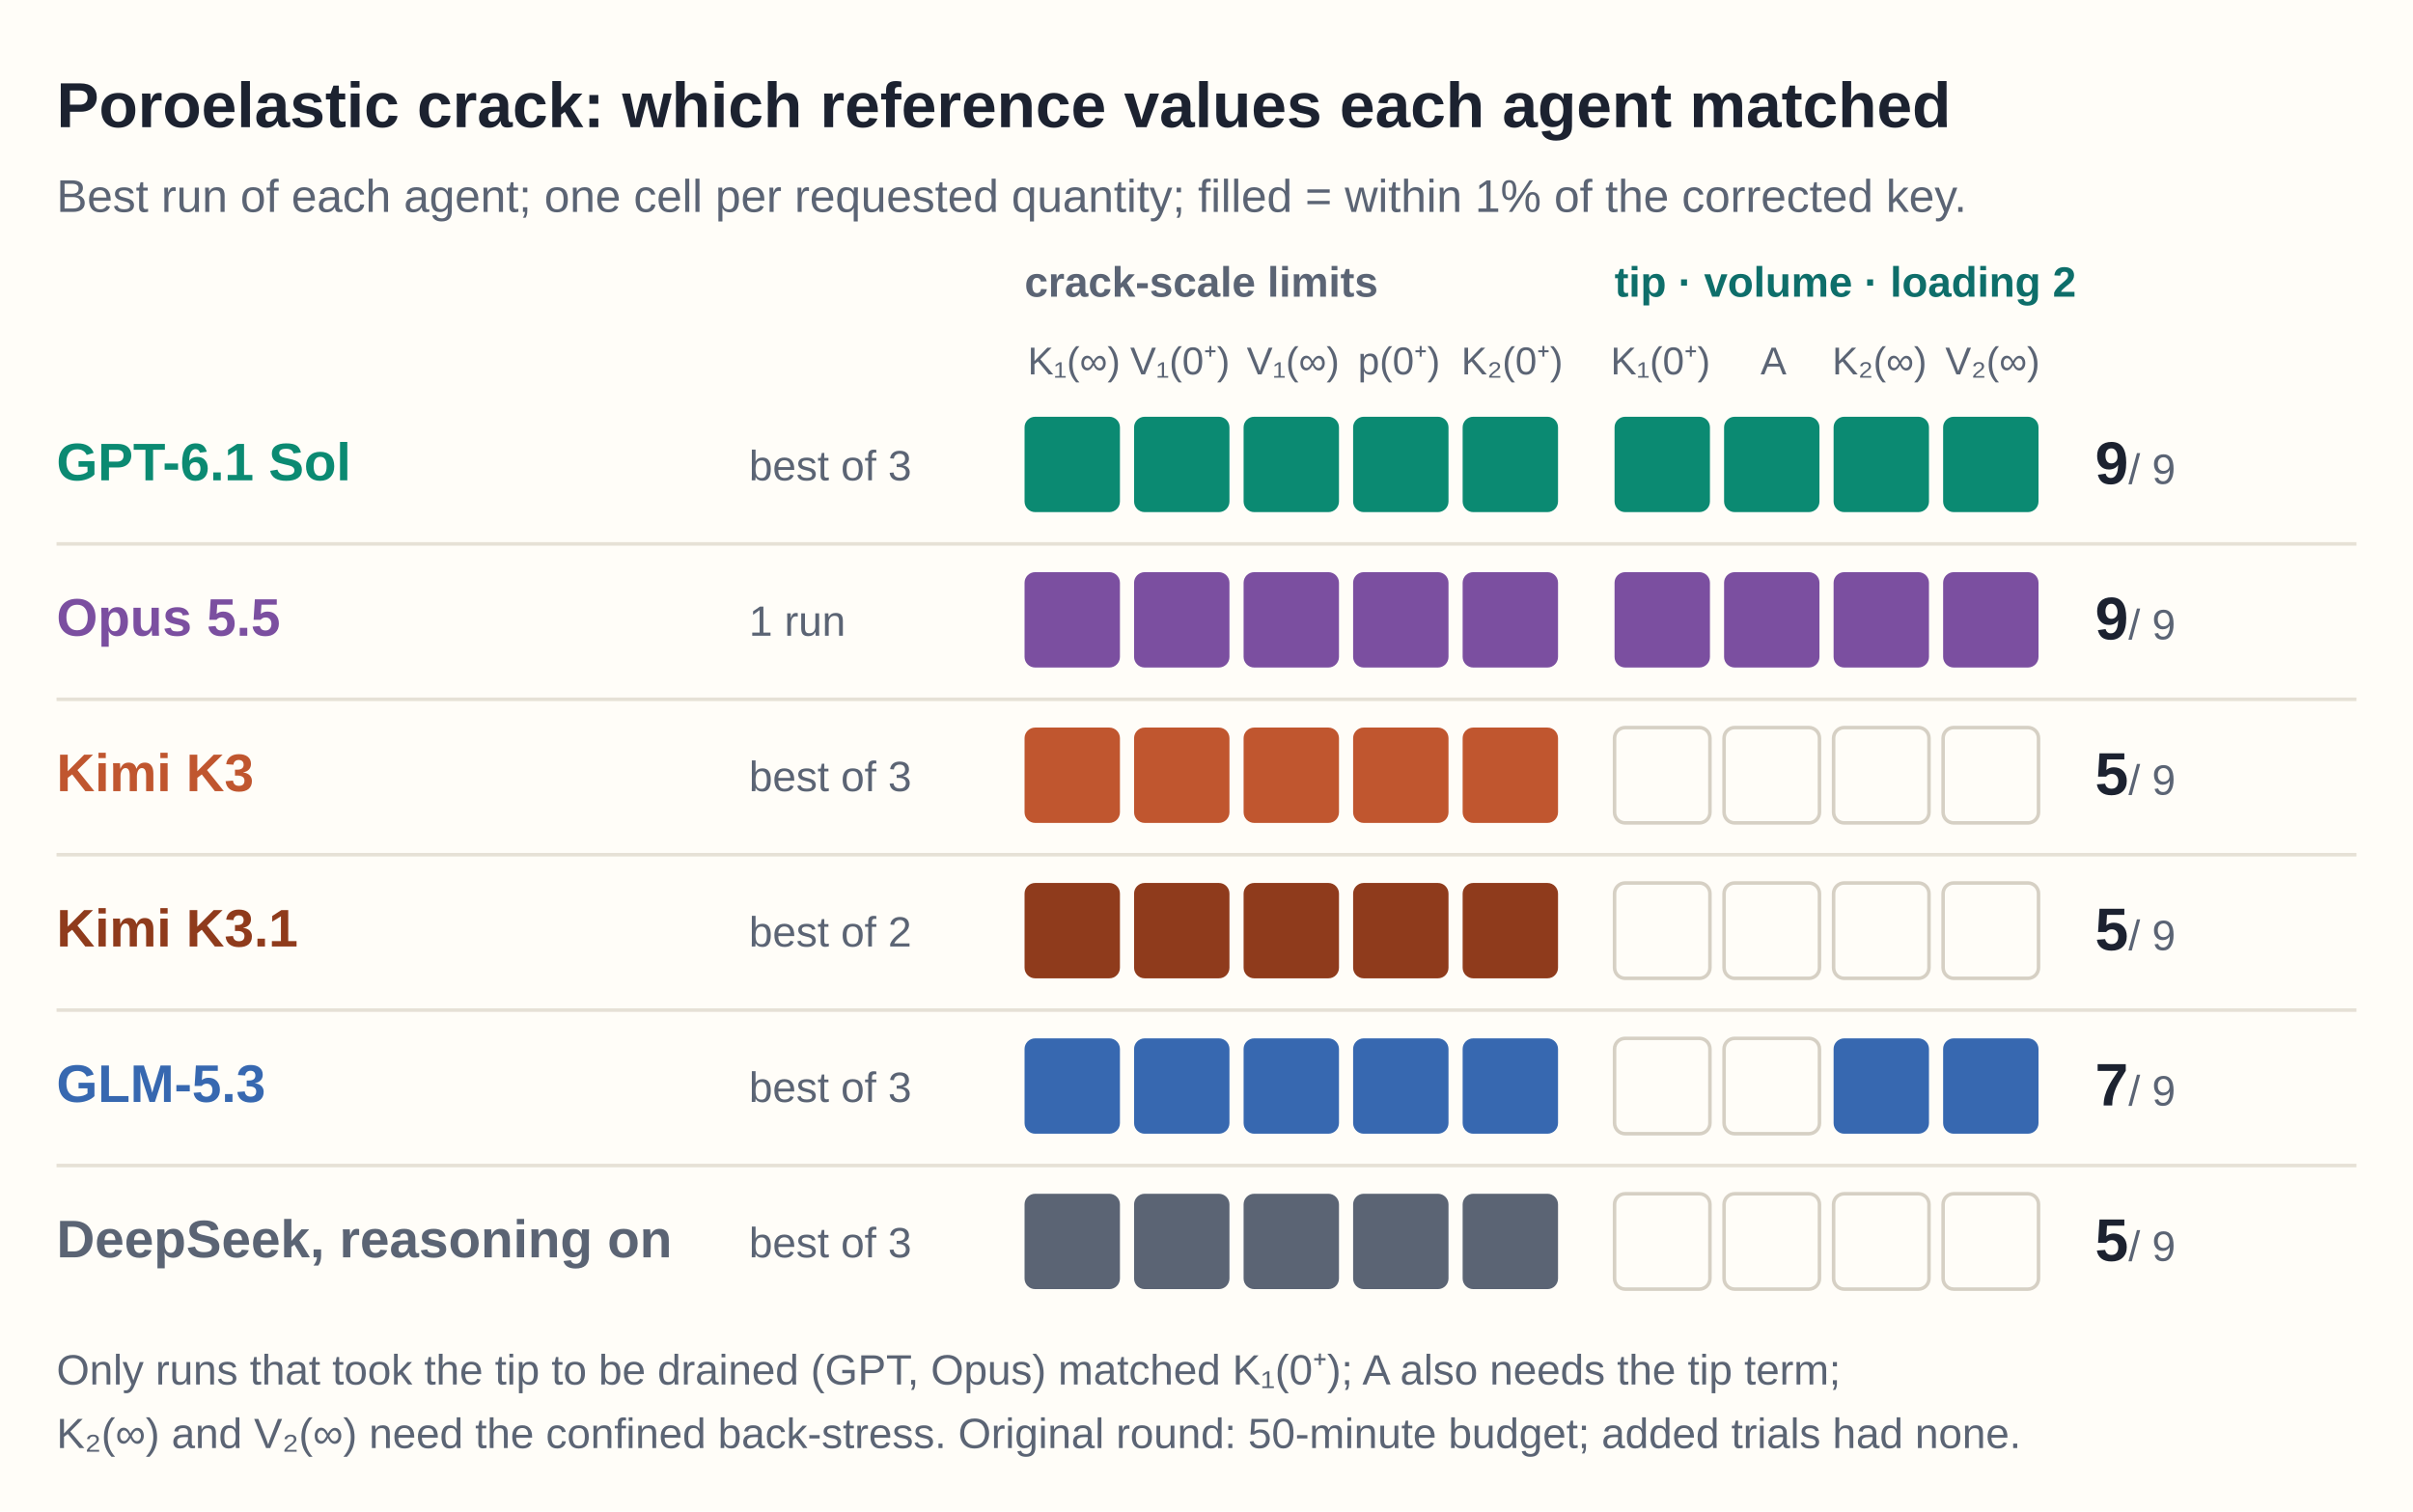
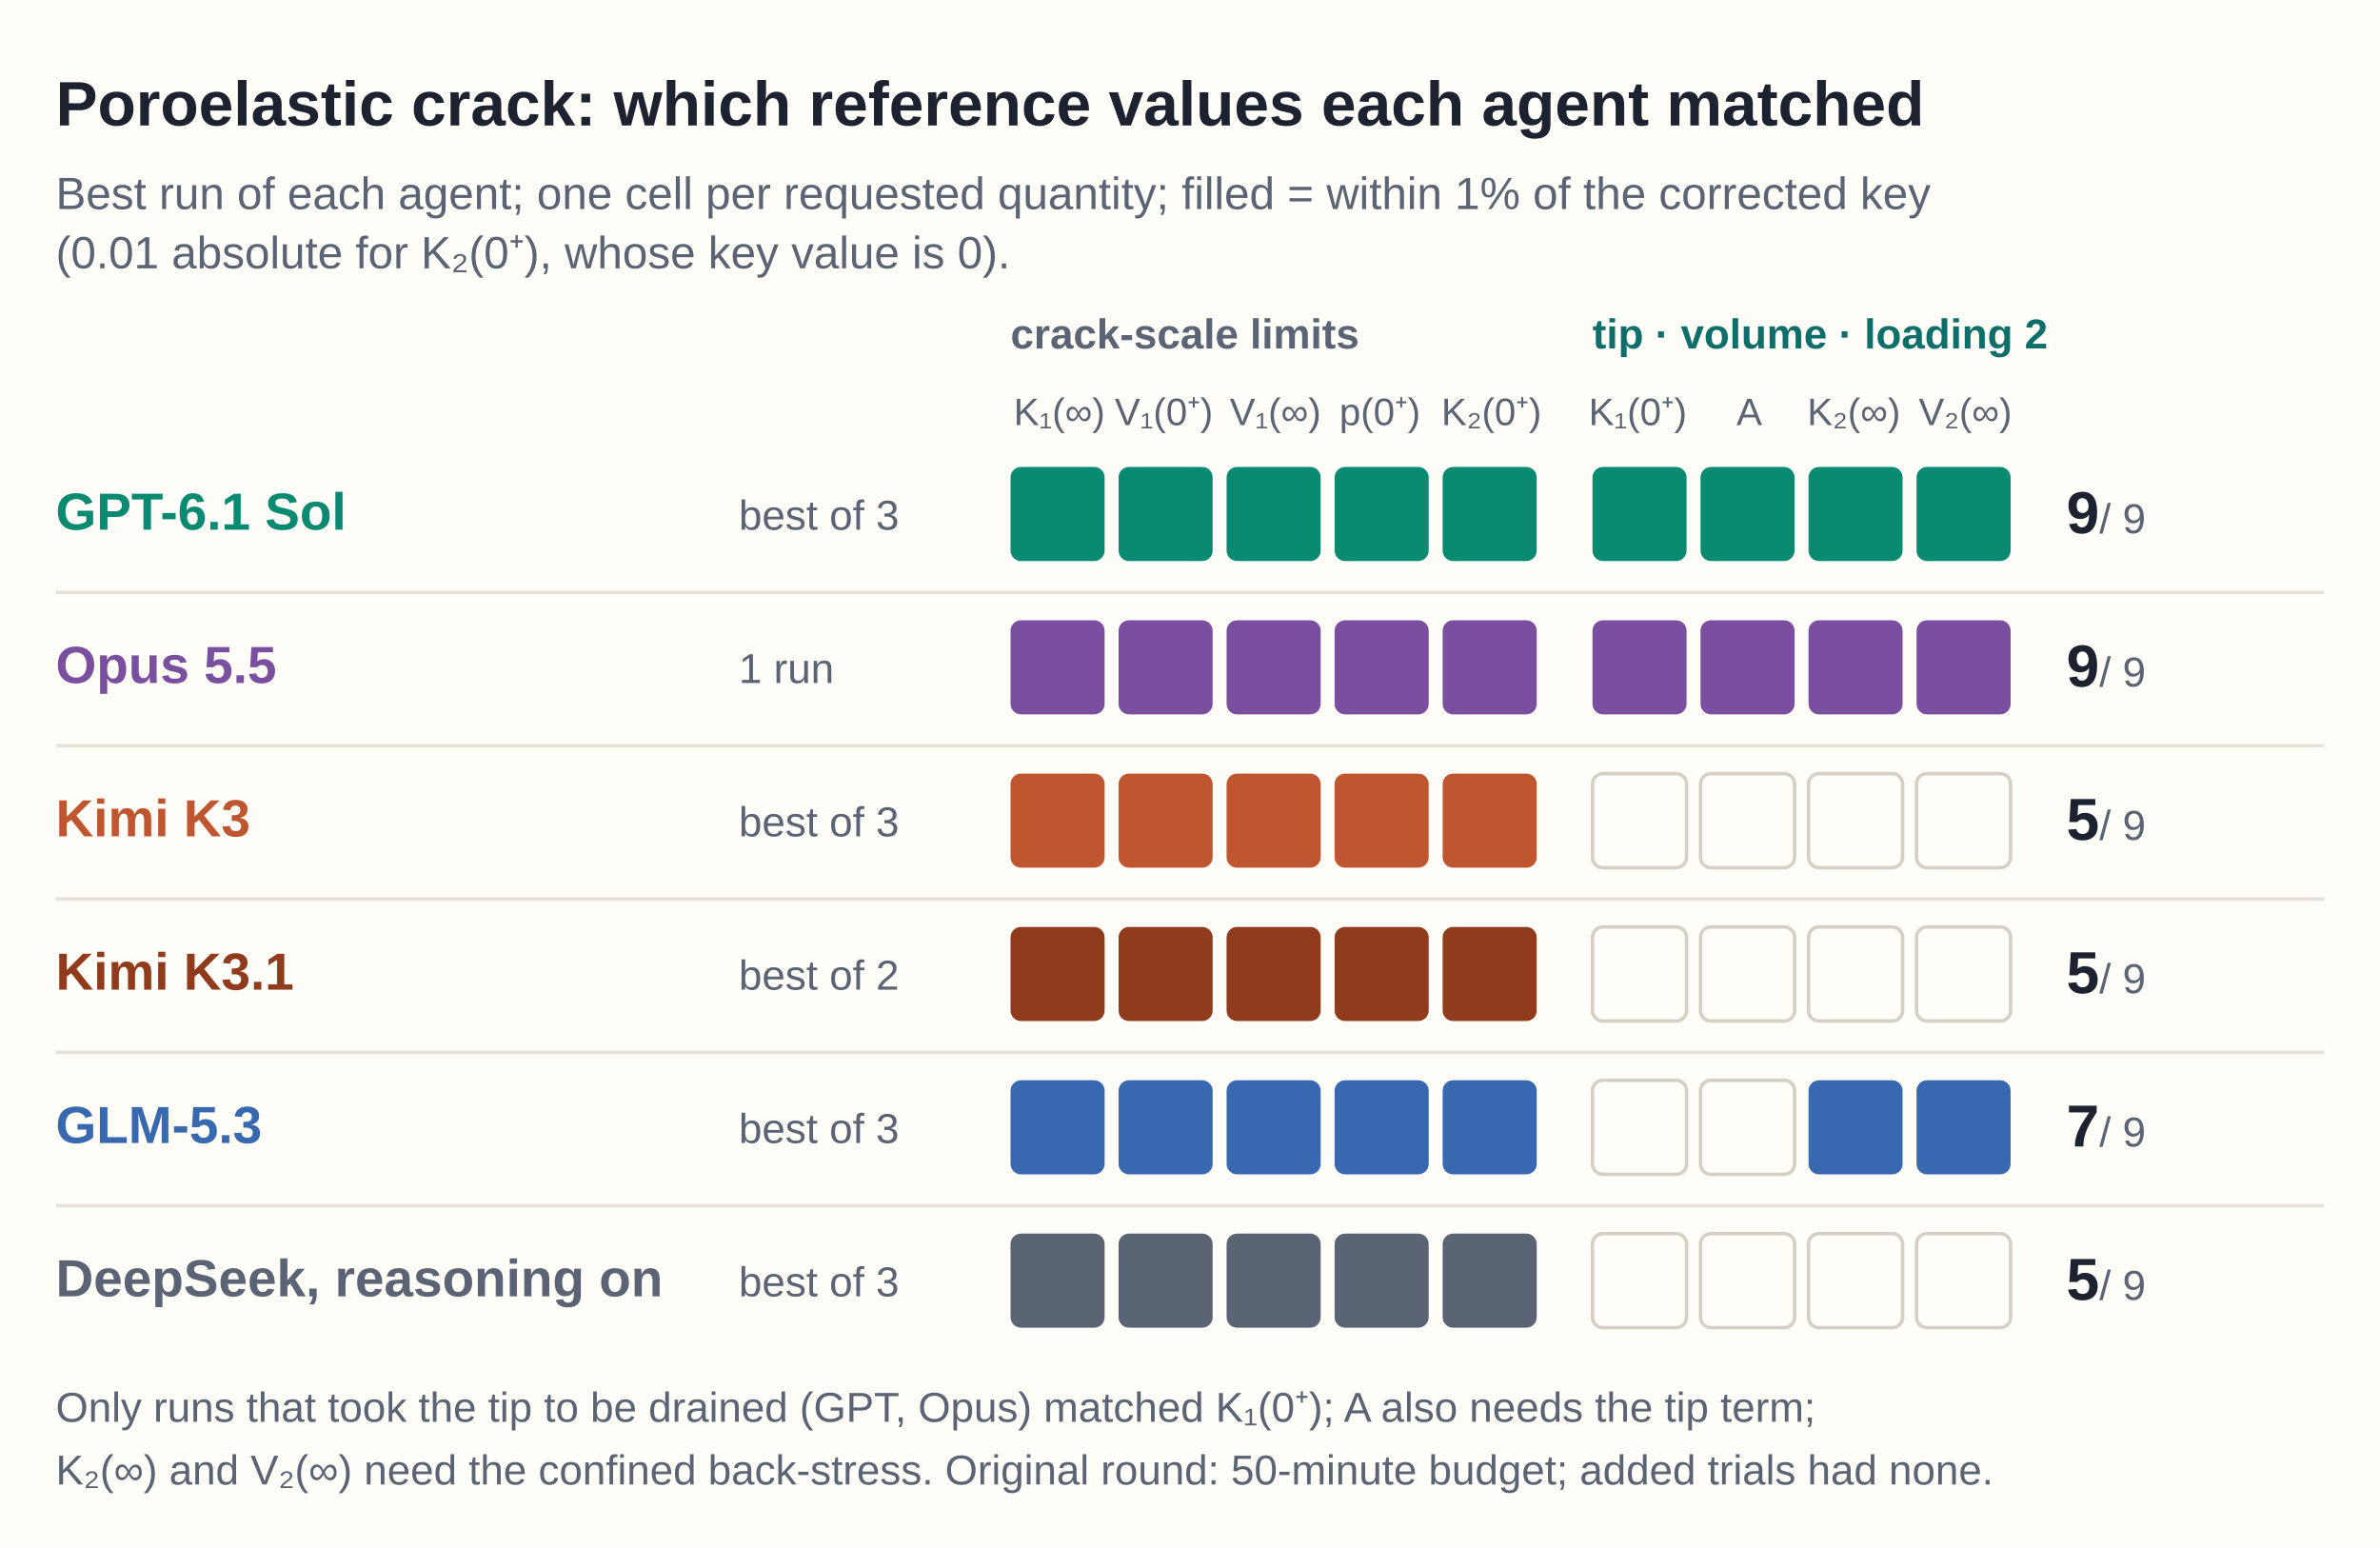
- <svg xmlns="http://www.w3.org/2000/svg" viewBox="0 0 683 428" width="683" height="428" role="img" aria-label="Poroelastic crack: which of nine reference values the best run of each agent matched. GPT-6.1 Sol 9; Opus 5.5 9; Kimi K3 5; Kimi K3.1 5; GLM-5.3 7; DeepSeek reasoning on 5." style="font-family:'IBM Plex Sans','Helvetica Neue',Arial,sans-serif">
-   <rect width="683" height="428" fill="#fffdf8" />
+ <svg xmlns="http://www.w3.org/2000/svg" viewBox="0 0 683 444" width="683" height="444" role="img" aria-label="Poroelastic crack: which of nine reference values the best run of each agent matched. GPT-6.1 Sol 9; Opus 5.5 9; Kimi K3 5; Kimi K3.1 5; GLM-5.3 7; DeepSeek reasoning on 5." style="font-family:'IBM Plex Sans','Helvetica Neue',Arial,sans-serif">
+   <rect width="683" height="444" fill="#fffdf8" />
  <g transform="translate(16 14)">
    <text x="0" y="22" font-size="18" font-weight="600" fill="#1c2230">Poroelastic crack: which reference values each agent matched</text>
-     <text x="0" y="46" font-size="13" fill="#5b6474">Best run of each agent; one cell per requested quantity; filled = within 1% of the corrected key.</text>
-     <text x="274" y="70" font-size="12" font-weight="600" fill="#5b6474">crack-scale limits</text>
-     <text x="441" y="70" font-size="12" font-weight="600" fill="#0e6e6a">tip · volume · loading 2</text>
-     <text x="288" y="92" font-size="11" fill="#5b6474" text-anchor="middle">K₁(∞)</text>
-     <text x="318" y="92" font-size="11" fill="#5b6474" text-anchor="middle">V₁(0⁺)</text>
-     <text x="350" y="92" font-size="11" fill="#5b6474" text-anchor="middle">V₁(∞)</text>
-     <text x="380" y="92" font-size="11" fill="#5b6474" text-anchor="middle">p(0⁺)</text>
-     <text x="412" y="92" font-size="11" fill="#5b6474" text-anchor="middle">K₂(0⁺)</text>
-     <text x="454" y="92" font-size="11" fill="#5b6474" text-anchor="middle">K₁(0⁺)</text>
-     <text x="486" y="92" font-size="11" fill="#5b6474" text-anchor="middle">A</text>
-     <text x="516" y="92" font-size="11" fill="#5b6474" text-anchor="middle">K₂(∞)</text>
-     <text x="548" y="92" font-size="11" fill="#5b6474" text-anchor="middle">V₂(∞)</text>
-     <text x="0" y="122" font-size="15" font-weight="600" fill="#0b8a72">GPT-6.1 Sol</text>
-     <text x="196" y="122" font-size="12" fill="#5b6474">best of 3</text>
-     <rect x="274" y="104" width="27" height="27" rx="3" fill="#0b8a72" />
-     <rect x="305" y="104" width="27" height="27" rx="3" fill="#0b8a72" />
-     <rect x="336" y="104" width="27" height="27" rx="3" fill="#0b8a72" />
-     <rect x="367" y="104" width="27" height="27" rx="3" fill="#0b8a72" />
-     <rect x="398" y="104" width="27" height="27" rx="3" fill="#0b8a72" />
-     <rect x="441" y="104" width="27" height="27" rx="3" fill="#0b8a72" />
-     <rect x="472" y="104" width="27" height="27" rx="3" fill="#0b8a72" />
-     <rect x="503" y="104" width="27" height="27" rx="3" fill="#0b8a72" />
-     <rect x="534" y="104" width="27" height="27" rx="3" fill="#0b8a72" />
-     <text x="577" y="123" font-size="17" font-weight="600" fill="#1c2230">9<tspan fill="#5b6474" font-weight="400" font-size="12"> / 9</tspan>
+     <text x="0" y="46" font-size="13" fill="#5b6474">Best run of each agent; one cell per requested quantity; filled = within 1% of the corrected key</text>
+     <text x="0" y="63" font-size="13" fill="#5b6474">(0.01 absolute for K₂(0⁺), whose key value is 0).</text>
+     <text x="274" y="86" font-size="12" font-weight="600" fill="#5b6474">crack-scale limits</text>
+     <text x="441" y="86" font-size="12" font-weight="600" fill="#0e6e6a">tip · volume · loading 2</text>
+     <text x="288" y="108" font-size="11" fill="#5b6474" text-anchor="middle">K₁(∞)</text>
+     <text x="318" y="108" font-size="11" fill="#5b6474" text-anchor="middle">V₁(0⁺)</text>
+     <text x="350" y="108" font-size="11" fill="#5b6474" text-anchor="middle">V₁(∞)</text>
+     <text x="380" y="108" font-size="11" fill="#5b6474" text-anchor="middle">p(0⁺)</text>
+     <text x="412" y="108" font-size="11" fill="#5b6474" text-anchor="middle">K₂(0⁺)</text>
+     <text x="454" y="108" font-size="11" fill="#5b6474" text-anchor="middle">K₁(0⁺)</text>
+     <text x="486" y="108" font-size="11" fill="#5b6474" text-anchor="middle">A</text>
+     <text x="516" y="108" font-size="11" fill="#5b6474" text-anchor="middle">K₂(∞)</text>
+     <text x="548" y="108" font-size="11" fill="#5b6474" text-anchor="middle">V₂(∞)</text>
+     <text x="0" y="138" font-size="15" font-weight="600" fill="#0b8a72">GPT-6.1 Sol</text>
+     <text x="196" y="138" font-size="12" fill="#5b6474">best of 3</text>
+     <rect x="274" y="120" width="27" height="27" rx="3" fill="#0b8a72" />
+     <rect x="305" y="120" width="27" height="27" rx="3" fill="#0b8a72" />
+     <rect x="336" y="120" width="27" height="27" rx="3" fill="#0b8a72" />
+     <rect x="367" y="120" width="27" height="27" rx="3" fill="#0b8a72" />
+     <rect x="398" y="120" width="27" height="27" rx="3" fill="#0b8a72" />
+     <rect x="441" y="120" width="27" height="27" rx="3" fill="#0b8a72" />
+     <rect x="472" y="120" width="27" height="27" rx="3" fill="#0b8a72" />
+     <rect x="503" y="120" width="27" height="27" rx="3" fill="#0b8a72" />
+     <rect x="534" y="120" width="27" height="27" rx="3" fill="#0b8a72" />
+     <text x="577" y="139" font-size="17" font-weight="600" fill="#1c2230">9<tspan fill="#5b6474" font-weight="400" font-size="12"> / 9</tspan>
    </text>
-     <line x1="0" x2="651" y1="140" y2="140" stroke="#e6e1d6" />
-     <text x="0" y="166" font-size="15" font-weight="600" fill="#7b4fa0">Opus 5.5</text>
-     <text x="196" y="166" font-size="12" fill="#5b6474">1 run</text>
-     <rect x="274" y="148" width="27" height="27" rx="3" fill="#7b4fa0" />
-     <rect x="305" y="148" width="27" height="27" rx="3" fill="#7b4fa0" />
-     <rect x="336" y="148" width="27" height="27" rx="3" fill="#7b4fa0" />
-     <rect x="367" y="148" width="27" height="27" rx="3" fill="#7b4fa0" />
-     <rect x="398" y="148" width="27" height="27" rx="3" fill="#7b4fa0" />
-     <rect x="441" y="148" width="27" height="27" rx="3" fill="#7b4fa0" />
-     <rect x="472" y="148" width="27" height="27" rx="3" fill="#7b4fa0" />
-     <rect x="503" y="148" width="27" height="27" rx="3" fill="#7b4fa0" />
-     <rect x="534" y="148" width="27" height="27" rx="3" fill="#7b4fa0" />
-     <text x="577" y="167" font-size="17" font-weight="600" fill="#1c2230">9<tspan fill="#5b6474" font-weight="400" font-size="12"> / 9</tspan>
+     <line x1="0" x2="651" y1="156" y2="156" stroke="#e6e1d6" />
+     <text x="0" y="182" font-size="15" font-weight="600" fill="#7b4fa0">Opus 5.5</text>
+     <text x="196" y="182" font-size="12" fill="#5b6474">1 run</text>
+     <rect x="274" y="164" width="27" height="27" rx="3" fill="#7b4fa0" />
+     <rect x="305" y="164" width="27" height="27" rx="3" fill="#7b4fa0" />
+     <rect x="336" y="164" width="27" height="27" rx="3" fill="#7b4fa0" />
+     <rect x="367" y="164" width="27" height="27" rx="3" fill="#7b4fa0" />
+     <rect x="398" y="164" width="27" height="27" rx="3" fill="#7b4fa0" />
+     <rect x="441" y="164" width="27" height="27" rx="3" fill="#7b4fa0" />
+     <rect x="472" y="164" width="27" height="27" rx="3" fill="#7b4fa0" />
+     <rect x="503" y="164" width="27" height="27" rx="3" fill="#7b4fa0" />
+     <rect x="534" y="164" width="27" height="27" rx="3" fill="#7b4fa0" />
+     <text x="577" y="183" font-size="17" font-weight="600" fill="#1c2230">9<tspan fill="#5b6474" font-weight="400" font-size="12"> / 9</tspan>
    </text>
-     <line x1="0" x2="651" y1="184" y2="184" stroke="#e6e1d6" />
-     <text x="0" y="210" font-size="15" font-weight="600" fill="#c0562f">Kimi K3</text>
-     <text x="196" y="210" font-size="12" fill="#5b6474">best of 3</text>
-     <rect x="274" y="192" width="27" height="27" rx="3" fill="#c0562f" />
-     <rect x="305" y="192" width="27" height="27" rx="3" fill="#c0562f" />
-     <rect x="336" y="192" width="27" height="27" rx="3" fill="#c0562f" />
-     <rect x="367" y="192" width="27" height="27" rx="3" fill="#c0562f" />
-     <rect x="398" y="192" width="27" height="27" rx="3" fill="#c0562f" />
-     <rect x="441" y="192" width="27" height="27" rx="3" fill="#fffdf8" stroke="#d6d0c4" />
-     <rect x="472" y="192" width="27" height="27" rx="3" fill="#fffdf8" stroke="#d6d0c4" />
-     <rect x="503" y="192" width="27" height="27" rx="3" fill="#fffdf8" stroke="#d6d0c4" />
-     <rect x="534" y="192" width="27" height="27" rx="3" fill="#fffdf8" stroke="#d6d0c4" />
-     <text x="577" y="211" font-size="17" font-weight="600" fill="#1c2230">5<tspan fill="#5b6474" font-weight="400" font-size="12"> / 9</tspan>
+     <line x1="0" x2="651" y1="200" y2="200" stroke="#e6e1d6" />
+     <text x="0" y="226" font-size="15" font-weight="600" fill="#c0562f">Kimi K3</text>
+     <text x="196" y="226" font-size="12" fill="#5b6474">best of 3</text>
+     <rect x="274" y="208" width="27" height="27" rx="3" fill="#c0562f" />
+     <rect x="305" y="208" width="27" height="27" rx="3" fill="#c0562f" />
+     <rect x="336" y="208" width="27" height="27" rx="3" fill="#c0562f" />
+     <rect x="367" y="208" width="27" height="27" rx="3" fill="#c0562f" />
+     <rect x="398" y="208" width="27" height="27" rx="3" fill="#c0562f" />
+     <rect x="441" y="208" width="27" height="27" rx="3" fill="#fffdf8" stroke="#d6d0c4" />
+     <rect x="472" y="208" width="27" height="27" rx="3" fill="#fffdf8" stroke="#d6d0c4" />
+     <rect x="503" y="208" width="27" height="27" rx="3" fill="#fffdf8" stroke="#d6d0c4" />
+     <rect x="534" y="208" width="27" height="27" rx="3" fill="#fffdf8" stroke="#d6d0c4" />
+     <text x="577" y="227" font-size="17" font-weight="600" fill="#1c2230">5<tspan fill="#5b6474" font-weight="400" font-size="12"> / 9</tspan>
    </text>
-     <line x1="0" x2="651" y1="228" y2="228" stroke="#e6e1d6" />
-     <text x="0" y="254" font-size="15" font-weight="600" fill="#8f3b1c">Kimi K3.1</text>
-     <text x="196" y="254" font-size="12" fill="#5b6474">best of 2</text>
-     <rect x="274" y="236" width="27" height="27" rx="3" fill="#8f3b1c" />
-     <rect x="305" y="236" width="27" height="27" rx="3" fill="#8f3b1c" />
-     <rect x="336" y="236" width="27" height="27" rx="3" fill="#8f3b1c" />
-     <rect x="367" y="236" width="27" height="27" rx="3" fill="#8f3b1c" />
-     <rect x="398" y="236" width="27" height="27" rx="3" fill="#8f3b1c" />
-     <rect x="441" y="236" width="27" height="27" rx="3" fill="#fffdf8" stroke="#d6d0c4" />
-     <rect x="472" y="236" width="27" height="27" rx="3" fill="#fffdf8" stroke="#d6d0c4" />
-     <rect x="503" y="236" width="27" height="27" rx="3" fill="#fffdf8" stroke="#d6d0c4" />
-     <rect x="534" y="236" width="27" height="27" rx="3" fill="#fffdf8" stroke="#d6d0c4" />
-     <text x="577" y="255" font-size="17" font-weight="600" fill="#1c2230">5<tspan fill="#5b6474" font-weight="400" font-size="12"> / 9</tspan>
+     <line x1="0" x2="651" y1="244" y2="244" stroke="#e6e1d6" />
+     <text x="0" y="270" font-size="15" font-weight="600" fill="#8f3b1c">Kimi K3.1</text>
+     <text x="196" y="270" font-size="12" fill="#5b6474">best of 2</text>
+     <rect x="274" y="252" width="27" height="27" rx="3" fill="#8f3b1c" />
+     <rect x="305" y="252" width="27" height="27" rx="3" fill="#8f3b1c" />
+     <rect x="336" y="252" width="27" height="27" rx="3" fill="#8f3b1c" />
+     <rect x="367" y="252" width="27" height="27" rx="3" fill="#8f3b1c" />
+     <rect x="398" y="252" width="27" height="27" rx="3" fill="#8f3b1c" />
+     <rect x="441" y="252" width="27" height="27" rx="3" fill="#fffdf8" stroke="#d6d0c4" />
+     <rect x="472" y="252" width="27" height="27" rx="3" fill="#fffdf8" stroke="#d6d0c4" />
+     <rect x="503" y="252" width="27" height="27" rx="3" fill="#fffdf8" stroke="#d6d0c4" />
+     <rect x="534" y="252" width="27" height="27" rx="3" fill="#fffdf8" stroke="#d6d0c4" />
+     <text x="577" y="271" font-size="17" font-weight="600" fill="#1c2230">5<tspan fill="#5b6474" font-weight="400" font-size="12"> / 9</tspan>
    </text>
-     <line x1="0" x2="651" y1="272" y2="272" stroke="#e6e1d6" />
-     <text x="0" y="298" font-size="15" font-weight="600" fill="#3768b0">GLM-5.3</text>
-     <text x="196" y="298" font-size="12" fill="#5b6474">best of 3</text>
-     <rect x="274" y="280" width="27" height="27" rx="3" fill="#3768b0" />
-     <rect x="305" y="280" width="27" height="27" rx="3" fill="#3768b0" />
-     <rect x="336" y="280" width="27" height="27" rx="3" fill="#3768b0" />
-     <rect x="367" y="280" width="27" height="27" rx="3" fill="#3768b0" />
-     <rect x="398" y="280" width="27" height="27" rx="3" fill="#3768b0" />
-     <rect x="441" y="280" width="27" height="27" rx="3" fill="#fffdf8" stroke="#d6d0c4" />
-     <rect x="472" y="280" width="27" height="27" rx="3" fill="#fffdf8" stroke="#d6d0c4" />
-     <rect x="503" y="280" width="27" height="27" rx="3" fill="#3768b0" />
-     <rect x="534" y="280" width="27" height="27" rx="3" fill="#3768b0" />
-     <text x="577" y="299" font-size="17" font-weight="600" fill="#1c2230">7<tspan fill="#5b6474" font-weight="400" font-size="12"> / 9</tspan>
+     <line x1="0" x2="651" y1="288" y2="288" stroke="#e6e1d6" />
+     <text x="0" y="314" font-size="15" font-weight="600" fill="#3768b0">GLM-5.3</text>
+     <text x="196" y="314" font-size="12" fill="#5b6474">best of 3</text>
+     <rect x="274" y="296" width="27" height="27" rx="3" fill="#3768b0" />
+     <rect x="305" y="296" width="27" height="27" rx="3" fill="#3768b0" />
+     <rect x="336" y="296" width="27" height="27" rx="3" fill="#3768b0" />
+     <rect x="367" y="296" width="27" height="27" rx="3" fill="#3768b0" />
+     <rect x="398" y="296" width="27" height="27" rx="3" fill="#3768b0" />
+     <rect x="441" y="296" width="27" height="27" rx="3" fill="#fffdf8" stroke="#d6d0c4" />
+     <rect x="472" y="296" width="27" height="27" rx="3" fill="#fffdf8" stroke="#d6d0c4" />
+     <rect x="503" y="296" width="27" height="27" rx="3" fill="#3768b0" />
+     <rect x="534" y="296" width="27" height="27" rx="3" fill="#3768b0" />
+     <text x="577" y="315" font-size="17" font-weight="600" fill="#1c2230">7<tspan fill="#5b6474" font-weight="400" font-size="12"> / 9</tspan>
    </text>
-     <line x1="0" x2="651" y1="316" y2="316" stroke="#e6e1d6" />
-     <text x="0" y="342" font-size="15" font-weight="600" fill="#5b6474">DeepSeek, reasoning on</text>
-     <text x="196" y="342" font-size="12" fill="#5b6474">best of 3</text>
-     <rect x="274" y="324" width="27" height="27" rx="3" fill="#5b6474" />
-     <rect x="305" y="324" width="27" height="27" rx="3" fill="#5b6474" />
-     <rect x="336" y="324" width="27" height="27" rx="3" fill="#5b6474" />
-     <rect x="367" y="324" width="27" height="27" rx="3" fill="#5b6474" />
-     <rect x="398" y="324" width="27" height="27" rx="3" fill="#5b6474" />
-     <rect x="441" y="324" width="27" height="27" rx="3" fill="#fffdf8" stroke="#d6d0c4" />
-     <rect x="472" y="324" width="27" height="27" rx="3" fill="#fffdf8" stroke="#d6d0c4" />
-     <rect x="503" y="324" width="27" height="27" rx="3" fill="#fffdf8" stroke="#d6d0c4" />
-     <rect x="534" y="324" width="27" height="27" rx="3" fill="#fffdf8" stroke="#d6d0c4" />
-     <text x="577" y="343" font-size="17" font-weight="600" fill="#1c2230">5<tspan fill="#5b6474" font-weight="400" font-size="12"> / 9</tspan>
+     <line x1="0" x2="651" y1="332" y2="332" stroke="#e6e1d6" />
+     <text x="0" y="358" font-size="15" font-weight="600" fill="#5b6474">DeepSeek, reasoning on</text>
+     <text x="196" y="358" font-size="12" fill="#5b6474">best of 3</text>
+     <rect x="274" y="340" width="27" height="27" rx="3" fill="#5b6474" />
+     <rect x="305" y="340" width="27" height="27" rx="3" fill="#5b6474" />
+     <rect x="336" y="340" width="27" height="27" rx="3" fill="#5b6474" />
+     <rect x="367" y="340" width="27" height="27" rx="3" fill="#5b6474" />
+     <rect x="398" y="340" width="27" height="27" rx="3" fill="#5b6474" />
+     <rect x="441" y="340" width="27" height="27" rx="3" fill="#fffdf8" stroke="#d6d0c4" />
+     <rect x="472" y="340" width="27" height="27" rx="3" fill="#fffdf8" stroke="#d6d0c4" />
+     <rect x="503" y="340" width="27" height="27" rx="3" fill="#fffdf8" stroke="#d6d0c4" />
+     <rect x="534" y="340" width="27" height="27" rx="3" fill="#fffdf8" stroke="#d6d0c4" />
+     <text x="577" y="359" font-size="17" font-weight="600" fill="#1c2230">5<tspan fill="#5b6474" font-weight="400" font-size="12"> / 9</tspan>
    </text>
-     <text x="0" y="378" font-size="12" fill="#5b6474">Only runs that took the tip to be drained (GPT, Opus) matched K₁(0⁺); A also needs the tip term;</text>
-     <text x="0" y="396" font-size="12" fill="#5b6474">K₂(∞) and V₂(∞) need the confined back-stress. Original round: 50-minute budget; added trials had none.</text>
+     <text x="0" y="394" font-size="12" fill="#5b6474">Only runs that took the tip to be drained (GPT, Opus) matched K₁(0⁺); A also needs the tip term;</text>
+     <text x="0" y="412" font-size="12" fill="#5b6474">K₂(∞) and V₂(∞) need the confined back-stress. Original round: 50-minute budget; added trials had none.</text>
  </g>
</svg>
